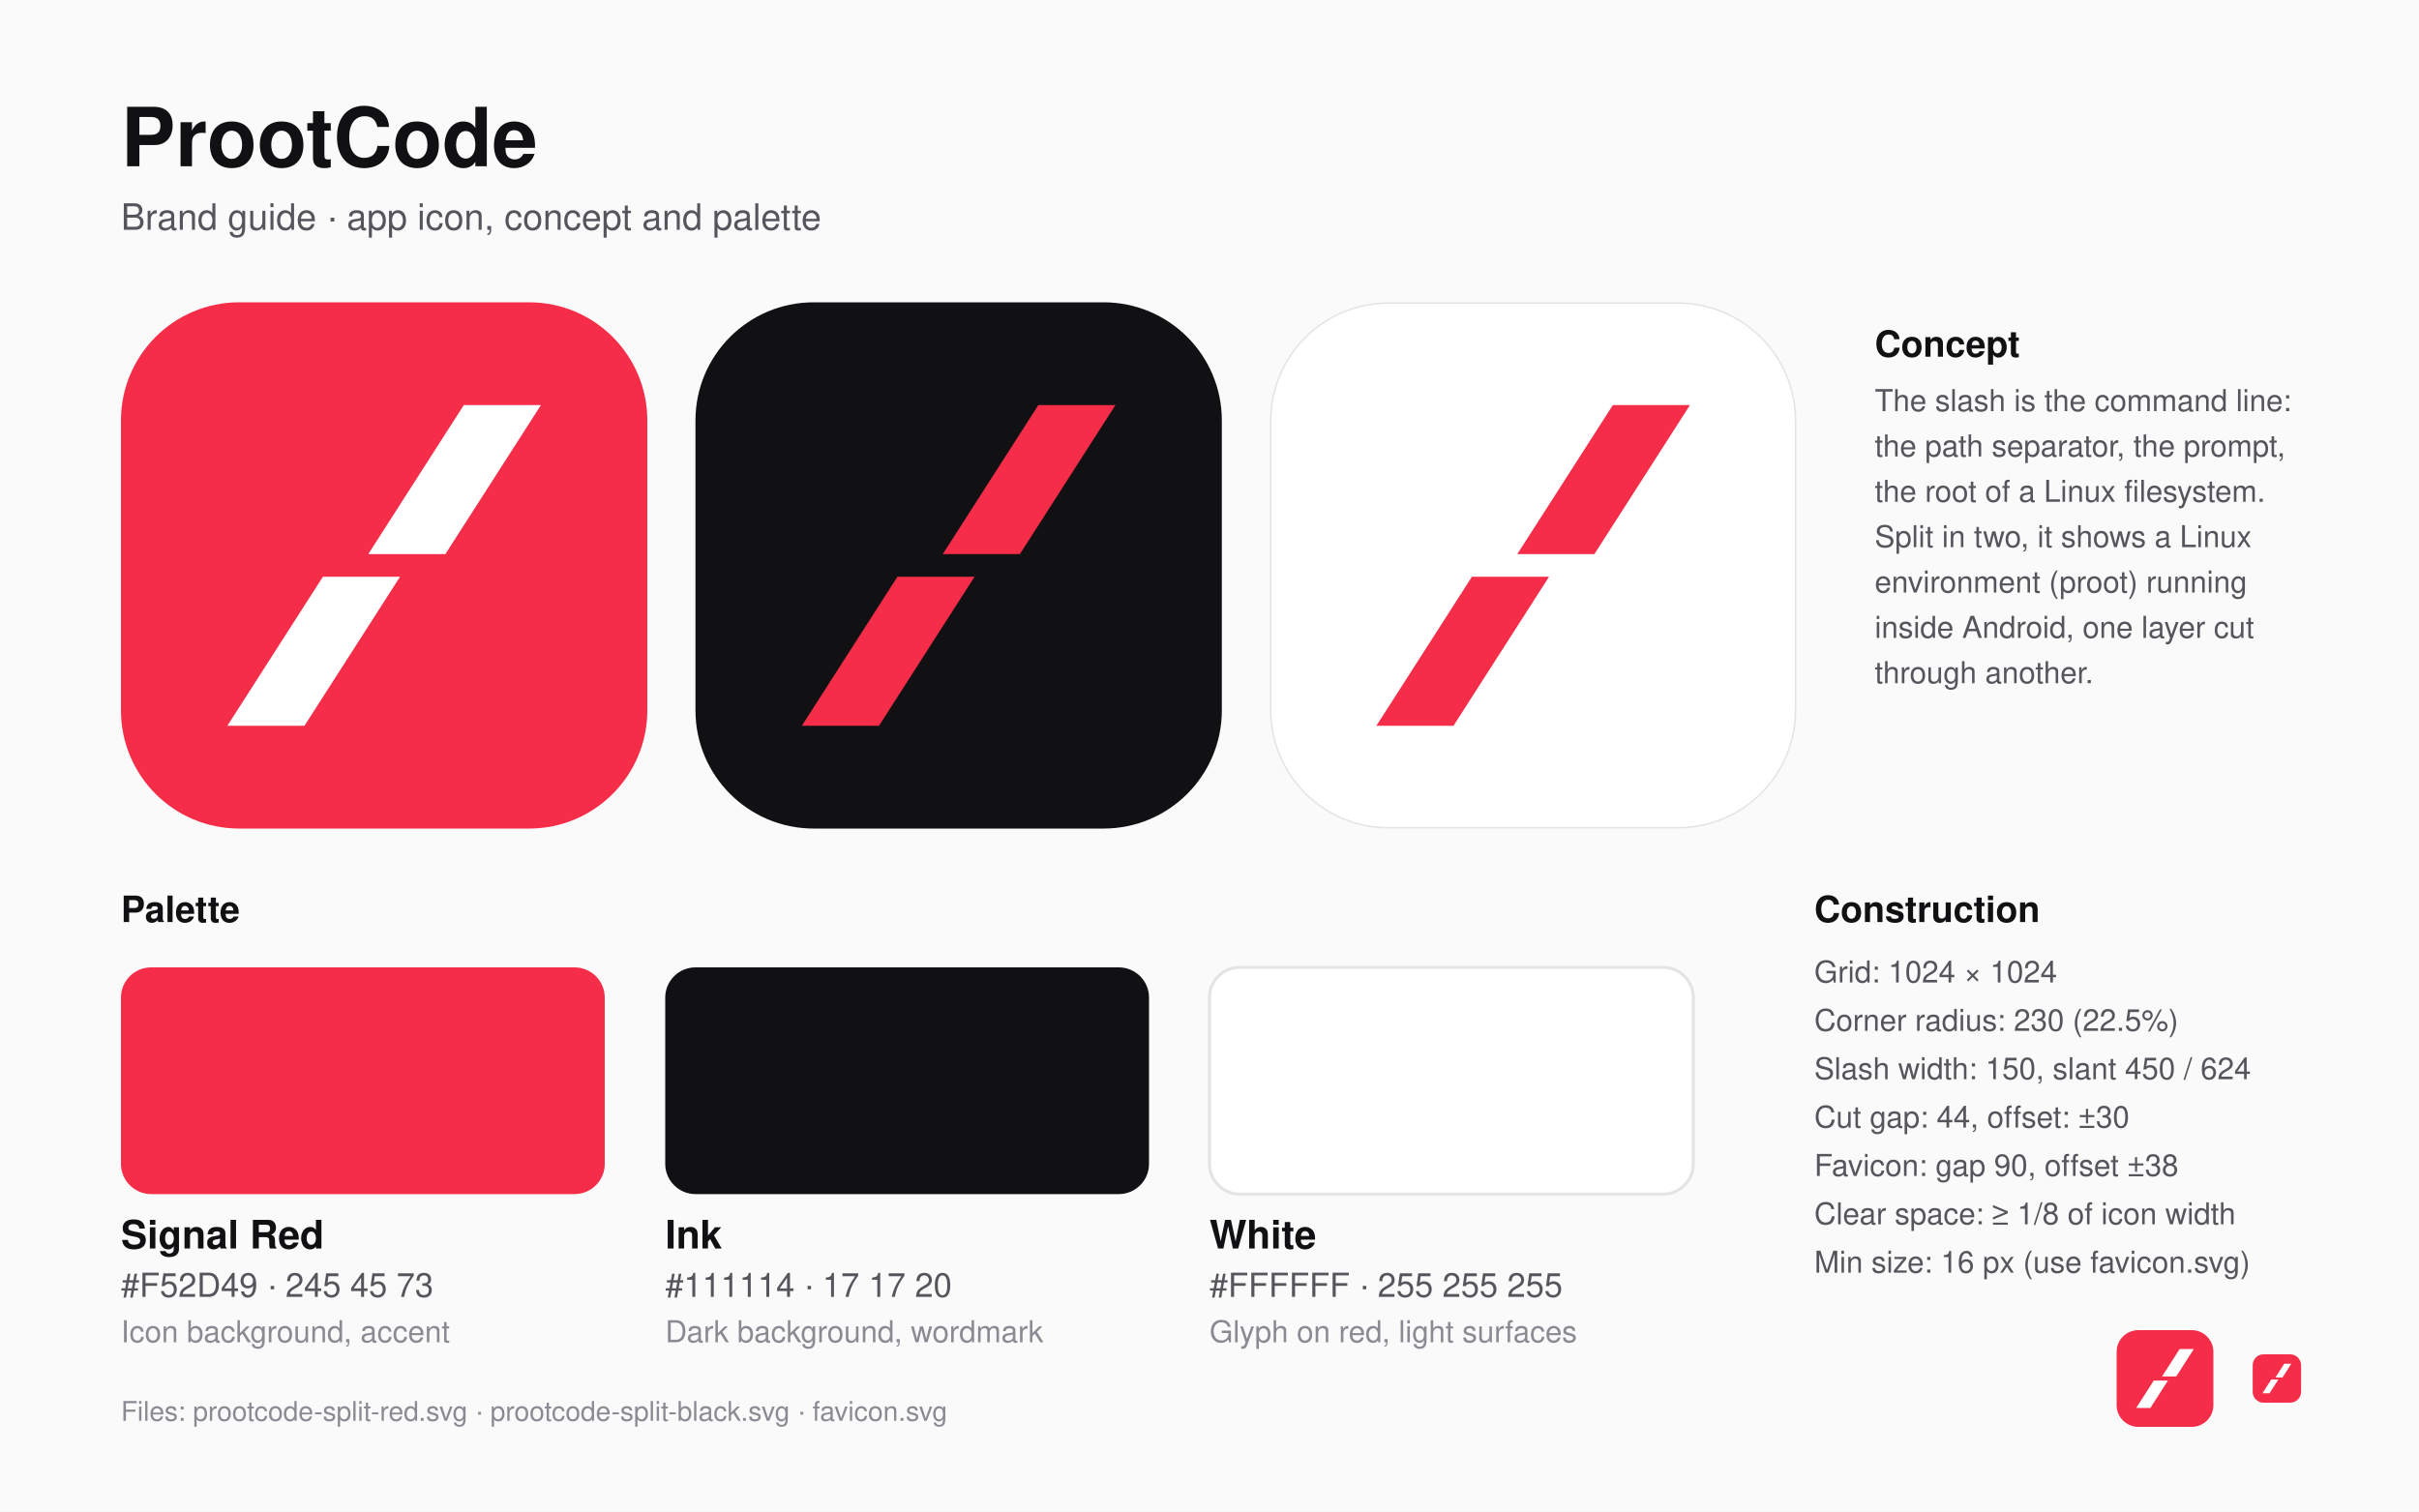
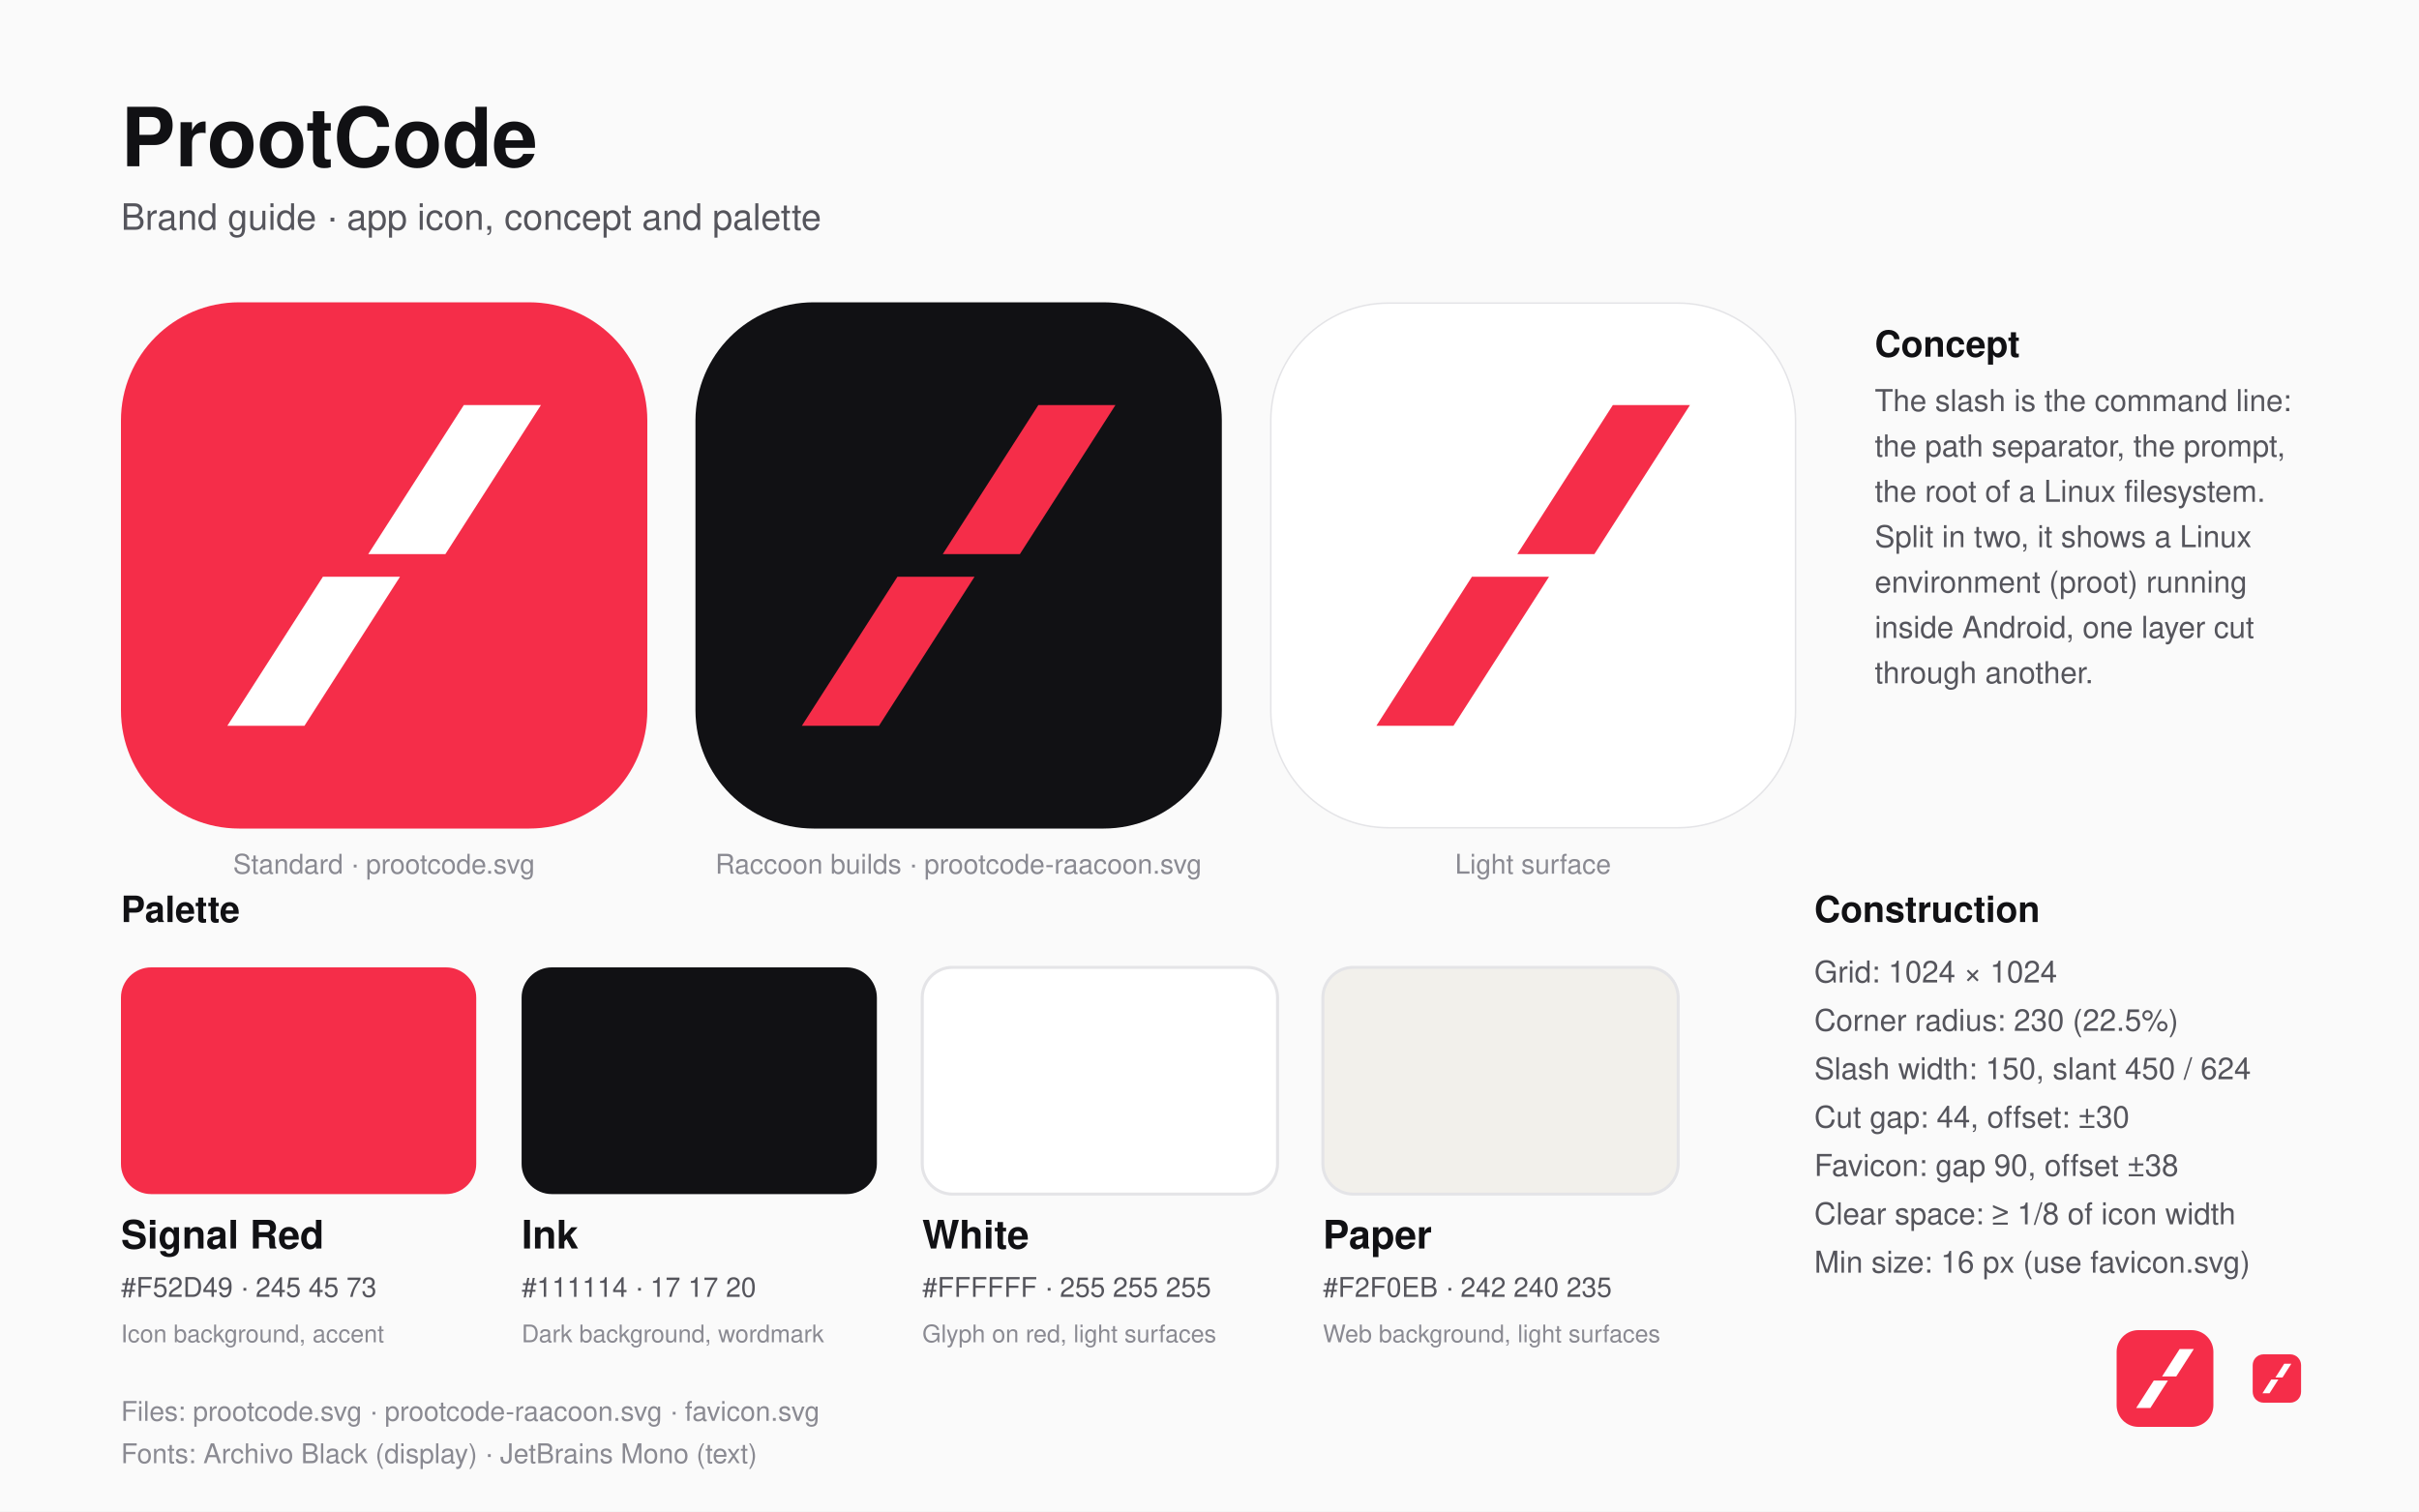
<svg xmlns="http://www.w3.org/2000/svg" viewBox="0 0 1600 1000" width="1600" height="1000">
  <rect width="1600" height="1000" fill="#FAFAFA" />
  <text x="80" y="110" font-family="Helvetica Neue, Helvetica, Arial, sans-serif" font-size="54" font-weight="800" fill="#111114">ProotCode</text>
  <text x="80" y="152" font-family="Helvetica Neue, Helvetica, Arial, sans-serif" font-size="24" fill="#55555c">Brand guide · app icon, concept and palette</text>
  <g transform="translate(80,200) scale(0.34)">
    <rect width="1024" height="1024" rx="230" fill="#F52D49" />
    <defs>
      <clipPath id="tg1">
        <rect x="0" y="0" width="1024" height="490" />
      </clipPath>
      <clipPath id="bg1">
        <rect x="0" y="534" width="1024" height="490" />
      </clipPath>
    </defs>
    <g transform="translate(30,0)">
      <g clip-path="url(#tg1)">
        <polygon points="237,824 387,824 787,200 637,200" fill="#FFFFFF" />
      </g>
    </g>
    <g transform="translate(-30,0)">
      <g clip-path="url(#bg1)">
        <polygon points="237,824 387,824 787,200 637,200" fill="#FFFFFF" />
      </g>
    </g>
  </g>
  <g transform="translate(460,200) scale(0.34)">
    <rect width="1024" height="1024" rx="230" fill="#111114" />
    <defs>
      <clipPath id="tg2">
        <rect x="0" y="0" width="1024" height="490" />
      </clipPath>
      <clipPath id="bg2">
        <rect x="0" y="534" width="1024" height="490" />
      </clipPath>
    </defs>
    <g transform="translate(30,0)">
      <g clip-path="url(#tg2)">
        <polygon points="237,824 387,824 787,200 637,200" fill="#F52D49" />
      </g>
    </g>
    <g transform="translate(-30,0)">
      <g clip-path="url(#bg2)">
        <polygon points="237,824 387,824 787,200 637,200" fill="#F52D49" />
      </g>
    </g>
  </g>
  <g transform="translate(840,200) scale(0.34)">
    <rect width="1024" height="1024" rx="230" fill="#FFFFFF" />
    <defs>
      <clipPath id="tg3">
        <rect x="0" y="0" width="1024" height="490" />
      </clipPath>
      <clipPath id="bg3">
        <rect x="0" y="534" width="1024" height="490" />
      </clipPath>
    </defs>
    <g transform="translate(30,0)">
      <g clip-path="url(#tg3)">
        <polygon points="237,824 387,824 787,200 637,200" fill="#F52D49" />
      </g>
    </g>
    <g transform="translate(-30,0)">
      <g clip-path="url(#bg3)">
        <polygon points="237,824 387,824 787,200 637,200" fill="#F52D49" />
      </g>
    </g>
    <rect x="1.5" y="1.5" width="1021" height="1021" rx="229" fill="none" stroke="#E4E4E7" stroke-width="3" />
  </g>
+   <text x="254" y="578" text-anchor="middle" font-family="Helvetica Neue, Helvetica, Arial, sans-serif" font-size="18" fill="#8a8a92">Standard · prootcode.svg</text>
+   <text x="634" y="578" text-anchor="middle" font-family="Helvetica Neue, Helvetica, Arial, sans-serif" font-size="18" fill="#8a8a92">Raccoon builds · prootcode-raacoon.svg</text>
+   <text x="1014" y="578" text-anchor="middle" font-family="Helvetica Neue, Helvetica, Arial, sans-serif" font-size="18" fill="#8a8a92">Light surface</text>
  <text x="1240" y="236" font-family="Helvetica Neue, Helvetica, Arial, sans-serif" font-size="24" font-weight="700" fill="#111114">Concept</text>
  <text x="1240" y="272" font-family="Helvetica Neue, Helvetica, Arial, sans-serif" font-size="20" fill="#55555c">The slash is the command line:</text>
  <text x="1240" y="302" font-family="Helvetica Neue, Helvetica, Arial, sans-serif" font-size="20" fill="#55555c">the path separator, the prompt,</text>
  <text x="1240" y="332" font-family="Helvetica Neue, Helvetica, Arial, sans-serif" font-size="20" fill="#55555c">the root of a Linux filesystem.</text>
  <text x="1240" y="362" font-family="Helvetica Neue, Helvetica, Arial, sans-serif" font-size="20" fill="#55555c">Split in two, it shows a Linux</text>
  <text x="1240" y="392" font-family="Helvetica Neue, Helvetica, Arial, sans-serif" font-size="20" fill="#55555c">environment (proot) running</text>
  <text x="1240" y="422" font-family="Helvetica Neue, Helvetica, Arial, sans-serif" font-size="20" fill="#55555c">inside Android, one layer cut</text>
  <text x="1240" y="452" font-family="Helvetica Neue, Helvetica, Arial, sans-serif" font-size="20" fill="#55555c">through another.</text>
  <text x="80" y="610" font-family="Helvetica Neue, Helvetica, Arial, sans-serif" font-size="24" font-weight="700" fill="#111114">Palette</text>
-   <rect x="80" y="640" width="320" height="150" rx="20" fill="#F52D49" />
+   <rect x="80" y="640" width="235" height="150" rx="20" fill="#F52D49" />
  <text x="80" y="826" font-family="Helvetica Neue, Helvetica, Arial, sans-serif" font-size="26" font-weight="700" fill="#111114">Signal Red</text>
-   <text x="80" y="858" font-family="Helvetica Neue, Helvetica, Arial, sans-serif" font-size="22" fill="#55555c">#F52D49  ·  245 45 73</text>
-   <text x="80" y="888" font-family="Helvetica Neue, Helvetica, Arial, sans-serif" font-size="20" fill="#8a8a92">Icon background, accent</text>
-   <rect x="440" y="640" width="320" height="150" rx="20" fill="#111114" />
-   <text x="440" y="826" font-family="Helvetica Neue, Helvetica, Arial, sans-serif" font-size="26" font-weight="700" fill="#111114">Ink</text>
-   <text x="440" y="858" font-family="Helvetica Neue, Helvetica, Arial, sans-serif" font-size="22" fill="#55555c">#111114  ·  17 17 20</text>
-   <text x="440" y="888" font-family="Helvetica Neue, Helvetica, Arial, sans-serif" font-size="20" fill="#8a8a92">Dark background, wordmark</text>
-   <rect x="800" y="640" width="320" height="150" rx="20" fill="#FFFFFF" stroke="#E4E4E7" stroke-width="2" />
-   <text x="800" y="826" font-family="Helvetica Neue, Helvetica, Arial, sans-serif" font-size="26" font-weight="700" fill="#111114">White</text>
-   <text x="800" y="858" font-family="Helvetica Neue, Helvetica, Arial, sans-serif" font-size="22" fill="#55555c">#FFFFFF  ·  255 255 255</text>
-   <text x="800" y="888" font-family="Helvetica Neue, Helvetica, Arial, sans-serif" font-size="20" fill="#8a8a92">Glyph on red, light surfaces</text>
+   <text x="80" y="858" font-family="Helvetica Neue, Helvetica, Arial, sans-serif" font-size="18" fill="#55555c">#F52D49  ·  245 45 73</text>
+   <text x="80" y="888" font-family="Helvetica Neue, Helvetica, Arial, sans-serif" font-size="16" fill="#8a8a92">Icon background, accent</text>
+   <rect x="345" y="640" width="235" height="150" rx="20" fill="#111114" />
+   <text x="345" y="826" font-family="Helvetica Neue, Helvetica, Arial, sans-serif" font-size="26" font-weight="700" fill="#111114">Ink</text>
+   <text x="345" y="858" font-family="Helvetica Neue, Helvetica, Arial, sans-serif" font-size="18" fill="#55555c">#111114  ·  17 17 20</text>
+   <text x="345" y="888" font-family="Helvetica Neue, Helvetica, Arial, sans-serif" font-size="16" fill="#8a8a92">Dark background, wordmark</text>
+   <rect x="610" y="640" width="235" height="150" rx="20" fill="#FFFFFF" stroke="#E4E4E7" stroke-width="2" />
+   <text x="610" y="826" font-family="Helvetica Neue, Helvetica, Arial, sans-serif" font-size="26" font-weight="700" fill="#111114">White</text>
+   <text x="610" y="858" font-family="Helvetica Neue, Helvetica, Arial, sans-serif" font-size="18" fill="#55555c">#FFFFFF  ·  255 255 255</text>
+   <text x="610" y="888" font-family="Helvetica Neue, Helvetica, Arial, sans-serif" font-size="16" fill="#8a8a92">Glyph on red, light surfaces</text>
+   <rect x="875" y="640" width="235" height="150" rx="20" fill="#F2F0EB" stroke="#E4E4E7" stroke-width="2" />
+   <text x="875" y="826" font-family="Helvetica Neue, Helvetica, Arial, sans-serif" font-size="26" font-weight="700" fill="#111114">Paper</text>
+   <text x="875" y="858" font-family="Helvetica Neue, Helvetica, Arial, sans-serif" font-size="18" fill="#55555c">#F2F0EB  ·  242 240 235</text>
+   <text x="875" y="888" font-family="Helvetica Neue, Helvetica, Arial, sans-serif" font-size="16" fill="#8a8a92">Web background, light surfaces</text>
  <text x="1200" y="610" font-family="Helvetica Neue, Helvetica, Arial, sans-serif" font-size="24" font-weight="700" fill="#111114">Construction</text>
  <text x="1200" y="650" font-family="Helvetica Neue, Helvetica, Arial, sans-serif" font-size="20" fill="#55555c">Grid: 1024 × 1024</text>
  <text x="1200" y="682" font-family="Helvetica Neue, Helvetica, Arial, sans-serif" font-size="20" fill="#55555c">Corner radius: 230 (22.5%)</text>
  <text x="1200" y="714" font-family="Helvetica Neue, Helvetica, Arial, sans-serif" font-size="20" fill="#55555c">Slash width: 150, slant 450 / 624</text>
  <text x="1200" y="746" font-family="Helvetica Neue, Helvetica, Arial, sans-serif" font-size="20" fill="#55555c">Cut gap: 44, offset: ±30</text>
  <text x="1200" y="778" font-family="Helvetica Neue, Helvetica, Arial, sans-serif" font-size="20" fill="#55555c">Favicon: gap 90, offset ±38</text>
  <text x="1200" y="810" font-family="Helvetica Neue, Helvetica, Arial, sans-serif" font-size="20" fill="#55555c">Clear space: ≥ 1/8 of icon width</text>
  <text x="1200" y="842" font-family="Helvetica Neue, Helvetica, Arial, sans-serif" font-size="20" fill="#55555c">Min size: 16 px (use favicon.svg)</text>
-   <text x="80" y="940" font-family="Helvetica Neue, Helvetica, Arial, sans-serif" font-size="18" fill="#8a8a92">Files: prootcode-split-red.svg · prootcode-split-black.svg · favicon.svg</text>
+   <text x="80" y="940" font-family="Helvetica Neue, Helvetica, Arial, sans-serif" font-size="18" fill="#8a8a92">Files: prootcode.svg · prootcode-raacoon.svg · favicon.svg</text>
+   <text x="80" y="968" font-family="Helvetica Neue, Helvetica, Arial, sans-serif" font-size="18" fill="#8a8a92">Fonts: Archivo Black (display) · JetBrains Mono (text)</text>
  <g transform="translate(1400,880)">
    <g transform="scale(0.0625)">
      <rect width="1024" height="1024" rx="230" fill="#F52D49" />
      <defs>
        <clipPath id="tg4">
          <rect x="0" y="0" width="1024" height="490" />
        </clipPath>
        <clipPath id="bg4">
          <rect x="0" y="534" width="1024" height="490" />
        </clipPath>
      </defs>
      <g transform="translate(30,0)">
        <g clip-path="url(#tg4)">
          <polygon points="237,824 387,824 787,200 637,200" fill="#FFFFFF" />
        </g>
      </g>
      <g transform="translate(-30,0)">
        <g clip-path="url(#bg4)">
          <polygon points="237,824 387,824 787,200 637,200" fill="#FFFFFF" />
        </g>
      </g>
    </g>
  </g>
  <g transform="translate(1490,896)">
    <g transform="scale(0.03125)">
      <rect width="1024" height="1024" rx="230" fill="#F52D49" />
      <defs>
        <clipPath id="tg5">
          <rect x="0" y="0" width="1024" height="490" />
        </clipPath>
        <clipPath id="bg5">
          <rect x="0" y="534" width="1024" height="490" />
        </clipPath>
      </defs>
      <g transform="translate(30,0)">
        <g clip-path="url(#tg5)">
          <polygon points="237,824 387,824 787,200 637,200" fill="#FFFFFF" />
        </g>
      </g>
      <g transform="translate(-30,0)">
        <g clip-path="url(#bg5)">
          <polygon points="237,824 387,824 787,200 637,200" fill="#FFFFFF" />
        </g>
      </g>
    </g>
  </g>
</svg>
